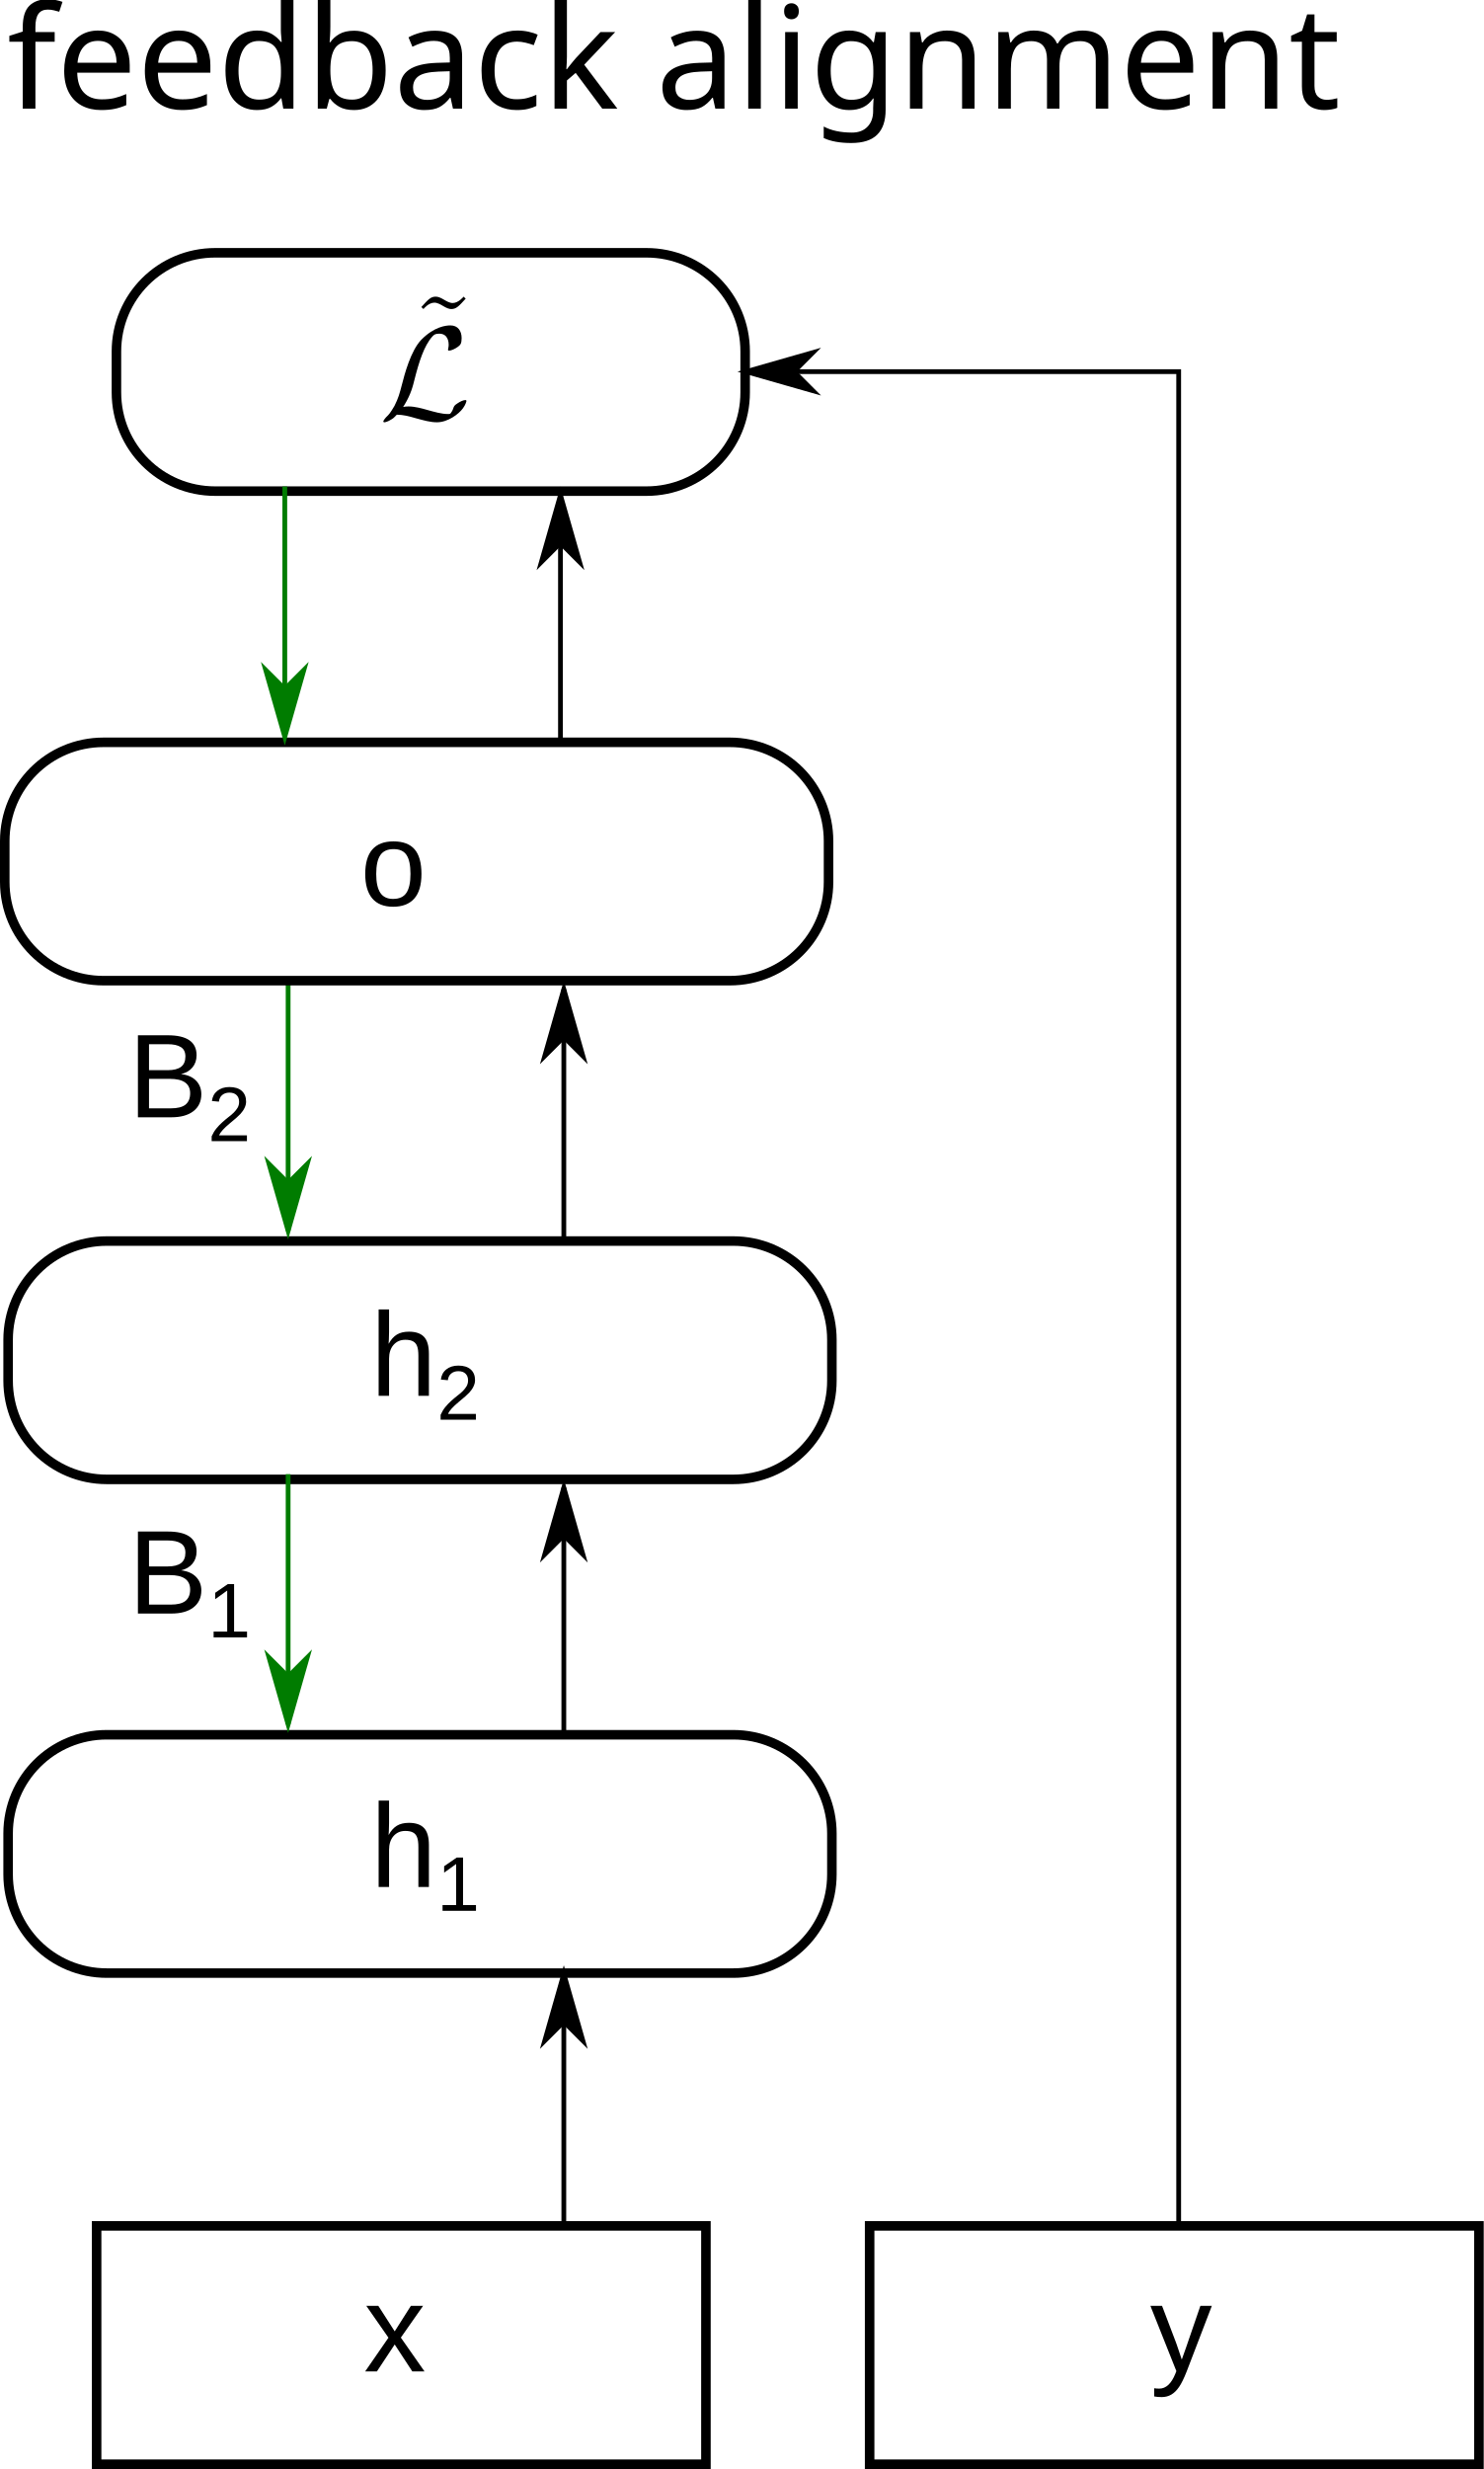
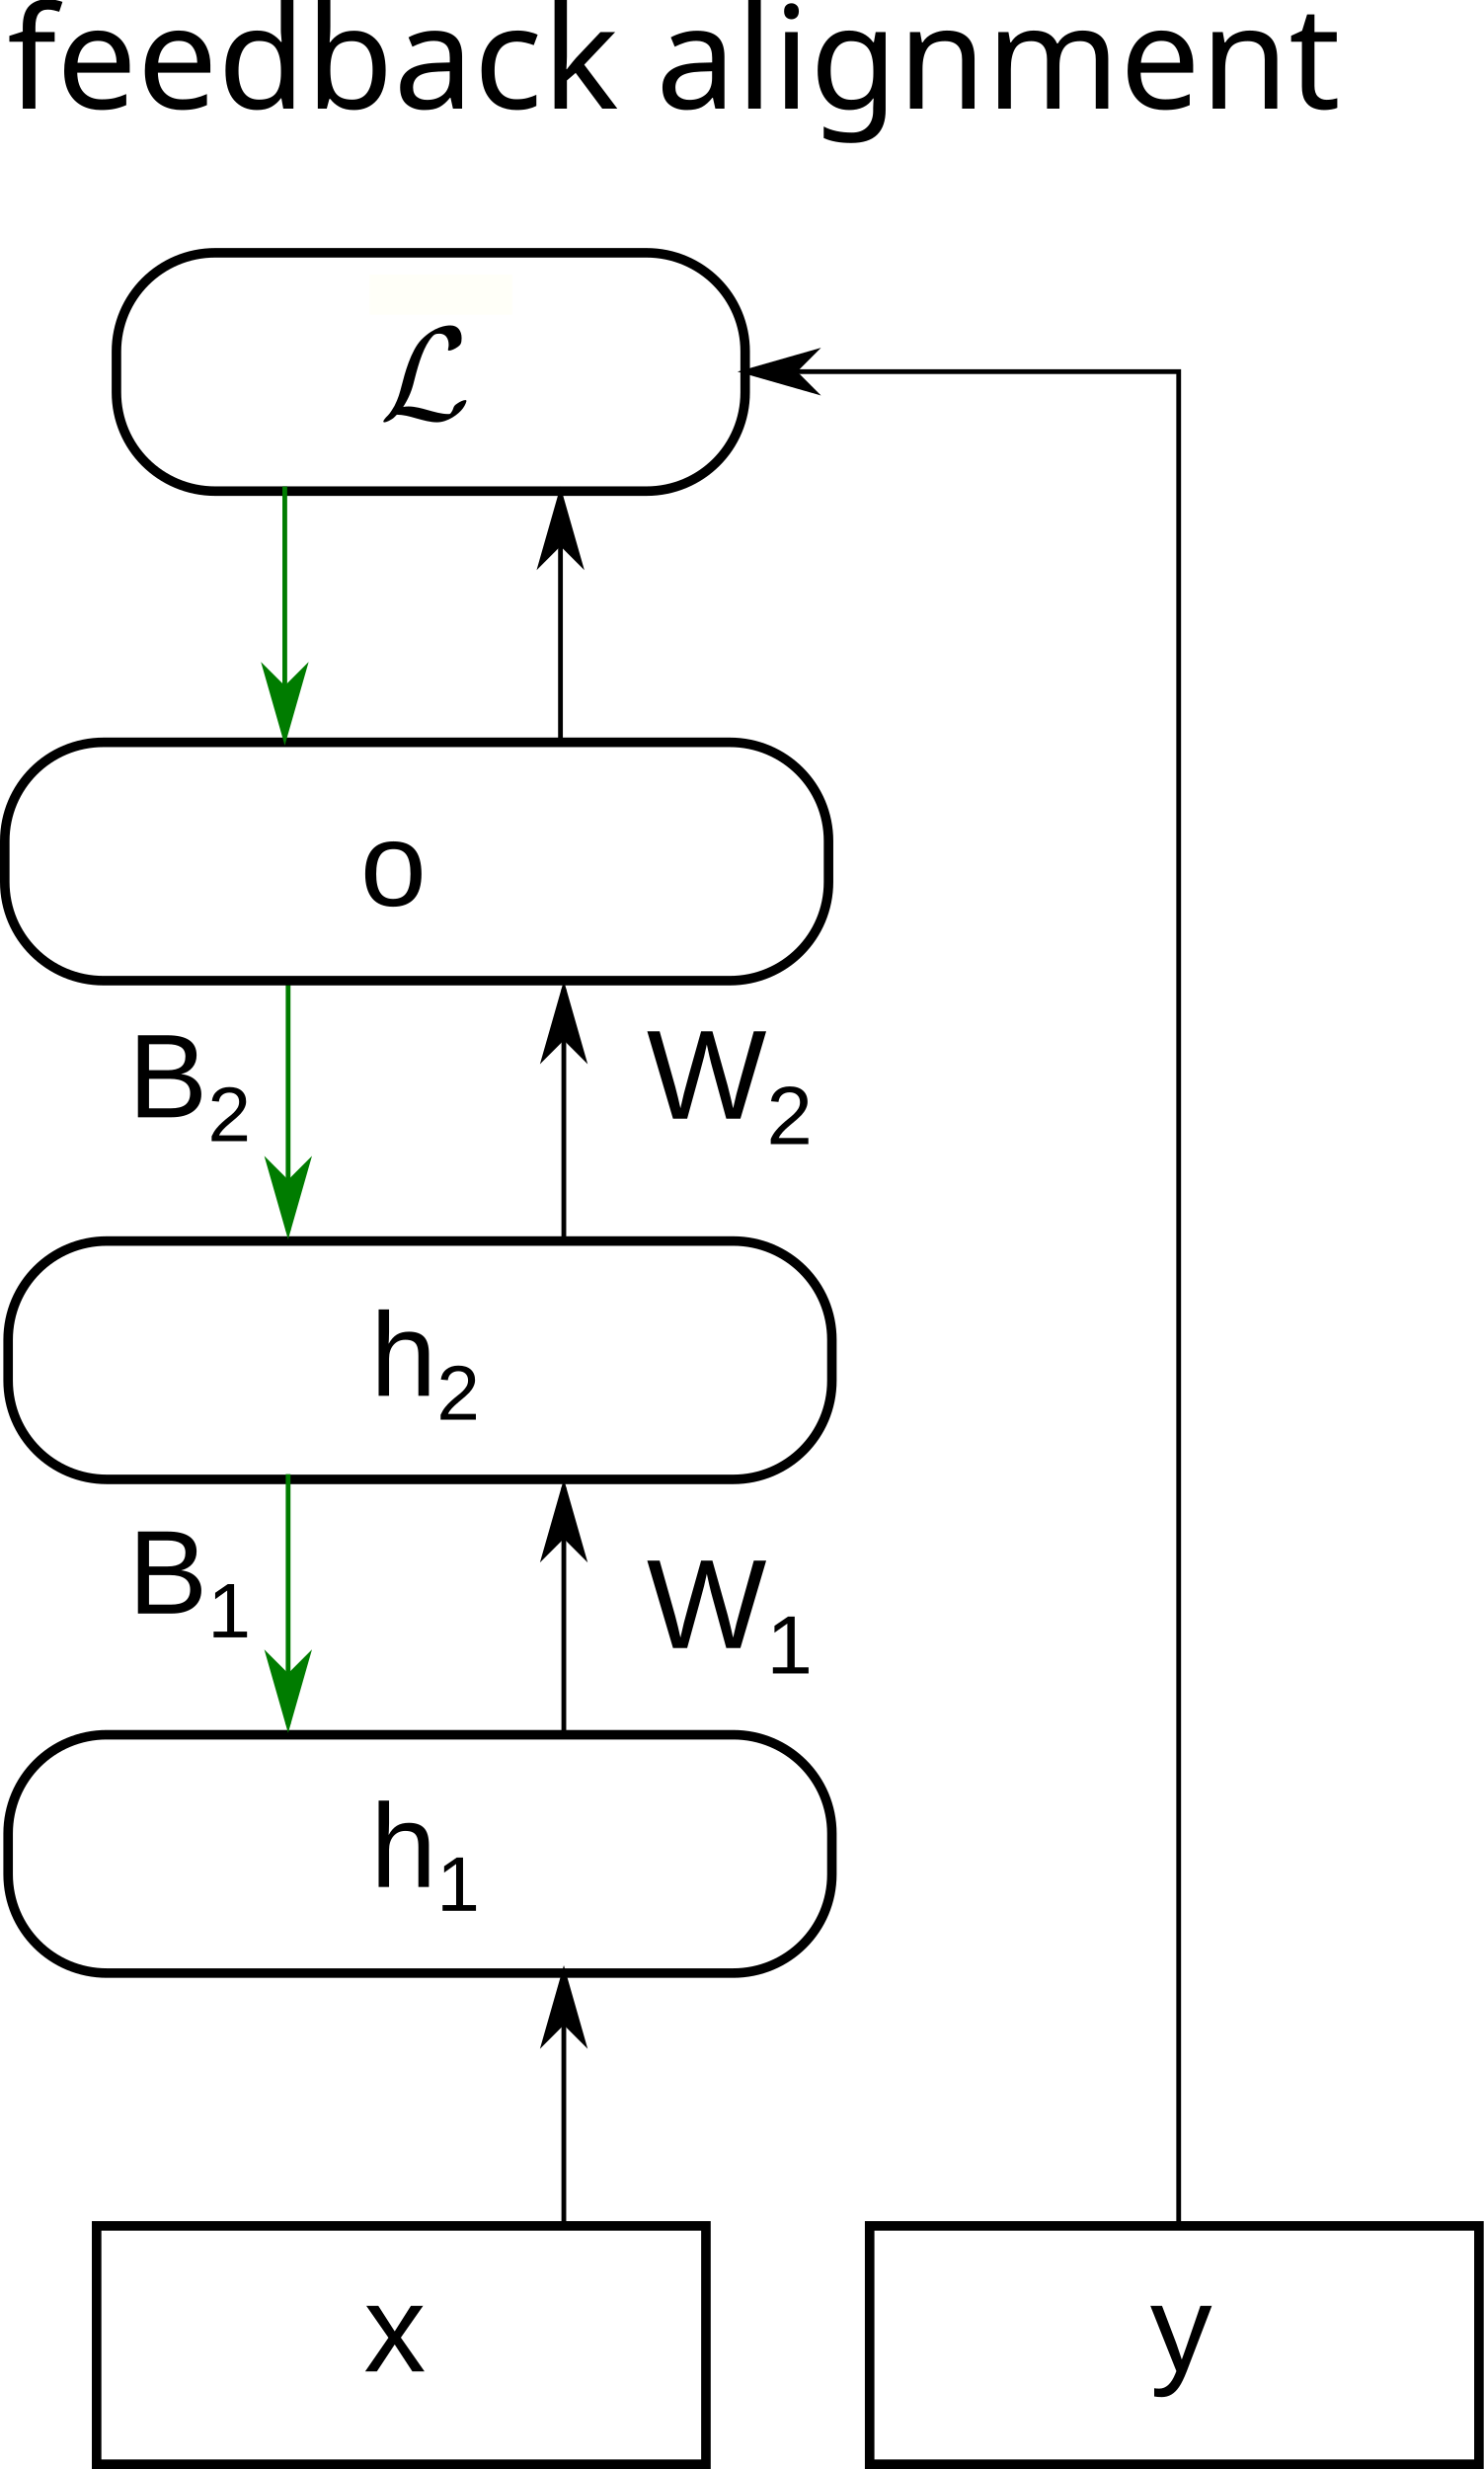
- <svg xmlns="http://www.w3.org/2000/svg" id="svg10853" version="1.1" xml:space="preserve" width="311.336" height="517.958" viewBox="0 0 311.336 517.958">
+ <svg xmlns="http://www.w3.org/2000/svg" viewBox="0 0 311.336 517.958" height="517.958" width="311.336" xml:space="preserve" version="1.1" id="svg10853">
  <defs id="defs10857" />
-   <g id="g10861" transform="matrix(1.25,0,0,-1.25,-513.9412,517.9601)">
-     <g transform="matrix(1,0,0,-1,0,372.8877)" id="g10865">
-       <path id="path10867" style="fill:none;stroke:#000000;stroke-width:1.6;stroke-linecap:butt;stroke-linejoin:miter;stroke-miterlimit:4;stroke-dasharray:none;stroke-opacity:1" d="m 427.371,332.086 102.285,0 0,40 -102.285,0 0,-40 z" />
+   <g transform="matrix(1.25,0,0,-1.25,-513.9412,517.9601)" id="g10861">
+     <g id="g10865" transform="matrix(1,0,0,-1,0,372.8877)">
+       <path d="m 427.371,332.086 102.285,0 0,40 -102.285,0 0,-40 z" style="fill:none;stroke:#000000;stroke-width:1.6;stroke-linecap:butt;stroke-linejoin:miter;stroke-miterlimit:4;stroke-dasharray:none;stroke-opacity:1" id="path10867" />
    </g>
-     <g transform="matrix(1,0,0,-1,0,372.8877)" id="g10869">
-       <path id="path10871" style="fill:none;stroke:#000000;stroke-width:1.6;stroke-linecap:butt;stroke-linejoin:miter;stroke-miterlimit:4;stroke-dasharray:none;stroke-opacity:1" d="m 429.086,166.801 105.144,0 c 9.18,0 16.571,7.39 16.571,16.574 l 0,6.855 c 0,9.18 -7.391,16.571 -16.571,16.571 l -105.144,0 c -9.18,0 -16.57,-7.391 -16.57,-16.571 l 0,-6.855 c 0,-9.184 7.39,-16.574 16.57,-16.574 z" />
+     <g id="g10869" transform="matrix(1,0,0,-1,0,372.8877)">
+       <path d="m 429.086,166.801 105.144,0 c 9.18,0 16.571,7.39 16.571,16.574 l 0,6.855 c 0,9.18 -7.391,16.571 -16.571,16.571 l -105.144,0 c -9.18,0 -16.57,-7.391 -16.57,-16.571 l 0,-6.855 c 0,-9.184 7.39,-16.574 16.57,-16.574 z" style="fill:none;stroke:#000000;stroke-width:1.6;stroke-linecap:butt;stroke-linejoin:miter;stroke-miterlimit:4;stroke-dasharray:none;stroke-opacity:1" id="path10871" />
    </g>
-     <g transform="matrix(1,0,0,-1,0,372.8877)" id="g10873">
-       <path id="path10875" style="fill:none;stroke:#000000;stroke-width:1.6;stroke-linecap:butt;stroke-linejoin:miter;stroke-miterlimit:4;stroke-dasharray:none;stroke-opacity:1" d="m 429.086,249.66 105.144,0 c 9.18,0 16.571,7.391 16.571,16.57 l 0,6.856 c 0,9.184 -7.391,16.574 -16.571,16.574 l -105.144,0 c -9.18,0 -16.57,-7.39 -16.57,-16.574 l 0,-6.856 c 0,-9.179 7.39,-16.57 16.57,-16.57 z" />
+     <g id="g10873" transform="matrix(1,0,0,-1,0,372.8877)">
+       <path d="m 429.086,249.66 105.144,0 c 9.18,0 16.571,7.391 16.571,16.57 l 0,6.856 c 0,9.184 -7.391,16.574 -16.571,16.574 l -105.144,0 c -9.18,0 -16.57,-7.39 -16.57,-16.574 l 0,-6.856 c 0,-9.179 7.39,-16.57 16.57,-16.57 z" style="fill:none;stroke:#000000;stroke-width:1.6;stroke-linecap:butt;stroke-linejoin:miter;stroke-miterlimit:4;stroke-dasharray:none;stroke-opacity:1" id="path10875" />
    </g>
-     <g transform="matrix(1,0,0,-1,0,372.8877)" id="g10877">
-       <path id="path10879" style="fill:none;stroke:#000000;stroke-width:1.6;stroke-linecap:butt;stroke-linejoin:miter;stroke-miterlimit:4;stroke-dasharray:none;stroke-opacity:1" d="m 447.27,0.945 72.402,0 c 9.18,0 16.57,7.391 16.57,16.571 l 0,6.859 c 0,9.18 -7.39,16.57 -16.57,16.57 l -72.402,0 c -9.18,0 -16.571,-7.39 -16.571,-16.57 l 0,-6.859 c 0,-9.18 7.391,-16.571 16.571,-16.571 z" />
+     <g id="g10877" transform="matrix(1,0,0,-1,0,372.8877)">
+       <path d="m 447.27,0.945 72.402,0 c 9.18,0 16.57,7.391 16.57,16.571 l 0,6.859 c 0,9.18 -7.39,16.57 -16.57,16.57 l -72.402,0 c -9.18,0 -16.571,-7.39 -16.571,-16.57 l 0,-6.859 c 0,-9.18 7.391,-16.571 16.571,-16.571 z" style="fill:none;stroke:#000000;stroke-width:1.6;stroke-linecap:butt;stroke-linejoin:miter;stroke-miterlimit:4;stroke-dasharray:none;stroke-opacity:1" id="path10879" />
    </g>
-     <g transform="matrix(1,0,0,-1,0,372.8877)" id="g10881">
-       <path id="path10883" style="fill:none;stroke:#000000;stroke-width:0.8;stroke-linecap:butt;stroke-linejoin:miter;stroke-miterlimit:4;stroke-dasharray:none;stroke-opacity:1" d="m 505.801,331.801 0,-42" />
+     <g id="g10881" transform="matrix(1,0,0,-1,0,372.8877)">
+       <path d="m 505.801,331.801 0,-42" style="fill:none;stroke:#000000;stroke-width:0.8;stroke-linecap:butt;stroke-linejoin:miter;stroke-miterlimit:4;stroke-dasharray:none;stroke-opacity:1" id="path10883" />
    </g>
-     <g transform="matrix(0,-1,-1,0,0,372.8877)" id="g10885">
-       <path id="path10887" style="fill:#000000;fill-opacity:1;fill-rule:evenodd;stroke:#000000;stroke-width:0.8;stroke-linecap:butt;stroke-linejoin:miter;stroke-miterlimit:4;stroke-dasharray:none;stroke-opacity:1" d="m 297.801,-505.801 3.203,-3.199 -11.203,3.199 11.203,3.199 -3.203,-3.199 z" />
+     <g id="g10885" transform="matrix(0,-1,-1,0,0,372.8877)">
+       <path d="m 297.801,-505.801 3.203,-3.199 -11.203,3.199 11.203,3.199 -3.203,-3.199 z" style="fill:#000000;fill-opacity:1;fill-rule:evenodd;stroke:#000000;stroke-width:0.8;stroke-linecap:butt;stroke-linejoin:miter;stroke-miterlimit:4;stroke-dasharray:none;stroke-opacity:1" id="path10887" />
    </g>
-     <g transform="matrix(1,0,0,-1,0,372.8877)" id="g10889">
-       <path id="path10891" style="fill:none;stroke:#000000;stroke-width:0.8;stroke-linecap:butt;stroke-linejoin:miter;stroke-miterlimit:4;stroke-dasharray:none;stroke-opacity:1" d="m 505.801,250.184 0,-42" />
+     <g id="g10889" transform="matrix(1,0,0,-1,0,372.8877)">
+       <path d="m 505.801,250.184 0,-42" style="fill:none;stroke:#000000;stroke-width:0.8;stroke-linecap:butt;stroke-linejoin:miter;stroke-miterlimit:4;stroke-dasharray:none;stroke-opacity:1" id="path10891" />
    </g>
-     <g transform="matrix(0,-1,-1,0,0,372.8877)" id="g10893">
-       <path id="path10895" style="fill:#000000;fill-opacity:1;fill-rule:evenodd;stroke:#000000;stroke-width:0.8;stroke-linecap:butt;stroke-linejoin:miter;stroke-miterlimit:4;stroke-dasharray:none;stroke-opacity:1" d="m 216.184,-505.801 3.199,-3.199 -11.199,3.199 11.199,3.199 -3.199,-3.199 z" />
+     <g id="g10893" transform="matrix(0,-1,-1,0,0,372.8877)">
+       <path d="m 216.184,-505.801 3.199,-3.199 -11.199,3.199 11.199,3.199 -3.199,-3.199 z" style="fill:#000000;fill-opacity:1;fill-rule:evenodd;stroke:#000000;stroke-width:0.8;stroke-linecap:butt;stroke-linejoin:miter;stroke-miterlimit:4;stroke-dasharray:none;stroke-opacity:1" id="path10895" />
    </g>
-     <g transform="matrix(1,0,0,-1,0,372.8877)" id="g10897">
-       <path id="path10899" style="fill:none;stroke:#000000;stroke-width:0.8;stroke-linecap:butt;stroke-linejoin:miter;stroke-miterlimit:4;stroke-dasharray:none;stroke-opacity:1" d="m 505.801,166.543 0,-42" />
+     <g id="g10897" transform="matrix(1,0,0,-1,0,372.8877)">
+       <path d="m 505.801,166.543 0,-42" style="fill:none;stroke:#000000;stroke-width:0.8;stroke-linecap:butt;stroke-linejoin:miter;stroke-miterlimit:4;stroke-dasharray:none;stroke-opacity:1" id="path10899" />
    </g>
-     <g transform="matrix(0,-1,-1,0,0,372.8877)" id="g10901">
-       <path id="path10903" style="fill:#000000;fill-opacity:1;fill-rule:evenodd;stroke:#000000;stroke-width:0.8;stroke-linecap:butt;stroke-linejoin:miter;stroke-miterlimit:4;stroke-dasharray:none;stroke-opacity:1" d="m 132.543,-505.801 3.199,-3.199 -11.199,3.199 11.199,3.199 -3.199,-3.199 z" />
+     <g id="g10901" transform="matrix(0,-1,-1,0,0,372.8877)">
+       <path d="m 132.543,-505.801 3.199,-3.199 -11.199,3.199 11.199,3.199 -3.199,-3.199 z" style="fill:#000000;fill-opacity:1;fill-rule:evenodd;stroke:#000000;stroke-width:0.8;stroke-linecap:butt;stroke-linejoin:miter;stroke-miterlimit:4;stroke-dasharray:none;stroke-opacity:1" id="path10903" />
    </g>
-     <g transform="matrix(1,0,0,-1,0,372.8877)" id="g10905">
-       <path id="path10907" style="fill:none;stroke:#000000;stroke-width:0.8;stroke-linecap:butt;stroke-linejoin:miter;stroke-miterlimit:4;stroke-dasharray:none;stroke-opacity:1" d="m 609.016,332.719 0,-311.828 -72.61,0" />
+     <g id="g10905" transform="matrix(1,0,0,-1,0,372.8877)">
+       <path d="m 609.016,332.719 0,-311.828 -72.61,0" style="fill:none;stroke:#000000;stroke-width:0.8;stroke-linecap:butt;stroke-linejoin:miter;stroke-miterlimit:4;stroke-dasharray:none;stroke-opacity:1" id="path10907" />
    </g>
-     <g transform="matrix(1,0,0,-1,0,372.8877)" id="g10909">
-       <path id="path10911" style="fill:#000000;fill-opacity:1;fill-rule:evenodd;stroke:#000000;stroke-width:0.8;stroke-linecap:butt;stroke-linejoin:miter;stroke-miterlimit:4;stroke-dasharray:none;stroke-opacity:1" d="m 544.406,20.891 3.199,-3.2 -11.199,3.2 11.199,3.199 -3.199,-3.199 z" />
+     <g id="g10909" transform="matrix(1,0,0,-1,0,372.8877)">
+       <path d="m 544.406,20.891 3.199,-3.2 -11.199,3.2 11.199,3.199 -3.199,-3.199 z" style="fill:#000000;fill-opacity:1;fill-rule:evenodd;stroke:#000000;stroke-width:0.8;stroke-linecap:butt;stroke-linejoin:miter;stroke-miterlimit:4;stroke-dasharray:none;stroke-opacity:1" id="path10911" />
    </g>
-     <text id="text10913" style="font-variant:normal;font-weight:normal;font-size:20.81px;font-family:Arial;-inkscape-font-specification:ArialMT;writing-mode:lr-tb;fill:#000000;fill-opacity:1;fill-rule:nonzero;stroke:none" transform="scale(1,-1)" x="472.224" y="-16.382">
-       <tspan id="tspan10915" y="-16.382" x="472.224">x</tspan>
+     <text y="-16.382" x="472.224" transform="scale(1,-1)" style="font-variant:normal;font-weight:normal;font-size:20.81px;line-height:0%;font-family:Arial;-inkscape-font-specification:ArialMT;writing-mode:lr-tb;fill:#000000;fill-opacity:1;fill-rule:nonzero;stroke:none" id="text10913">
+       <tspan x="472.224" y="-16.382" id="tspan10915">x</tspan>
    </text>
-     <g transform="matrix(1,0,0,-1,0,372.8877)" id="g10917">
-       <path id="path10919" style="fill:none;stroke:#000000;stroke-width:1.6;stroke-linecap:butt;stroke-linejoin:miter;stroke-miterlimit:4;stroke-dasharray:none;stroke-opacity:1" d="m 557.137,332.086 102.285,0 0,40 -102.285,0 0,-40 z" />
+     <g id="g10917" transform="matrix(1,0,0,-1,0,372.8877)">
+       <path d="m 557.137,332.086 102.285,0 0,40 -102.285,0 0,-40 z" style="fill:none;stroke:#000000;stroke-width:1.6;stroke-linecap:butt;stroke-linejoin:miter;stroke-miterlimit:4;stroke-dasharray:none;stroke-opacity:1" id="path10919" />
    </g>
-     <text id="text10921" style="font-variant:normal;font-weight:normal;font-size:20.81px;font-family:Arial;-inkscape-font-specification:ArialMT;writing-mode:lr-tb;fill:#000000;fill-opacity:1;fill-rule:nonzero;stroke:none" transform="scale(1,-1)" x="604.224" y="-16.382">
-       <tspan id="tspan10923" y="-16.382" x="604.224">y</tspan>
+     <text y="-16.382" x="604.224" transform="scale(1,-1)" style="font-variant:normal;font-weight:normal;font-size:20.81px;line-height:0%;font-family:Arial;-inkscape-font-specification:ArialMT;writing-mode:lr-tb;fill:#000000;fill-opacity:1;fill-rule:nonzero;stroke:none" id="text10921">
+       <tspan x="604.224" y="-16.382" id="tspan10923">y</tspan>
    </text>
-     <path id="path10925" style="fill:#000000;fill-opacity:1;fill-rule:evenodd;stroke:none" d="m 489.328,364.247 -0.359,0.336 c 0,-0.016 -0.852,-1.07 -1.832,-1.07 -0.512,0 -1.075,0.336 -1.449,0.558 -0.602,0.36 -1.012,0.512 -1.391,0.512 -0.848,0 -1.277,-0.488 -2.414,-1.746 l 0.359,-0.336 c 0,0.027 0.848,1.074 1.832,1.074 0.512,0 1.074,-0.328 1.449,-0.554 0.602,-0.36 1.012,-0.52 1.387,-0.52 0.852,0 1.281,0.5 2.418,1.746 z" />
-     <path id="path10927" style="fill:#000000;fill-opacity:1;fill-rule:evenodd;stroke:none" d="m 478.828,346.071 0.106,0.176 0.109,0.168 0.102,0.172 0.093,0.168 0.094,0.164 0.09,0.16 0.082,0.16 0.082,0.157 0.078,0.156 0.074,0.152 0.133,0.297 0.063,0.148 0.066,0.145 0.105,0.277 0.106,0.274 0.09,0.269 0.082,0.258 0.074,0.25 0.07,0.242 0.063,0.239 0.058,0.234 0.059,0.223 c 0.777,3.086 1.633,5.773 3.012,7.316 0.273,0.293 0.449,0.492 1.168,0.492 1.543,0 1.586,-1.547 1.586,-1.851 0,-0.407 -0.114,-0.719 -0.114,-0.832 0,-0.161 0.141,-0.161 0.161,-0.161 0.359,0 0.96,0.247 1.523,0.657 0.398,0.304 0.602,0.531 0.602,1.449 0,1.207 -0.629,2.125 -1.875,2.125 -0.719,0 -2.692,-0.18 -4.879,-2.391 -1.789,-1.84 -2.84,-5.867 -3.266,-7.539 -0.406,-1.547 -0.586,-2.242 -1.254,-3.578 -0.16,-0.266 -0.738,-1.258 -1.051,-1.547 -0.601,-0.558 -0.824,-0.961 -0.824,-1.07 0,-0.043 0.039,-0.133 0.203,-0.133 0.082,0 0.551,0.09 1.133,0.469 0.379,0.222 0.426,0.269 0.938,0.808 1.125,-0.027 1.906,-0.226 3.316,-0.632 1.144,-0.309 2.277,-0.645 3.418,-0.645 1.816,0 3.652,1.363 4.363,2.348 0.445,0.601 0.586,1.16 0.586,1.226 0,0.157 -0.141,0.157 -0.164,0.157 -0.355,0 -0.887,-0.247 -1.273,-0.512 -0.606,-0.379 -0.645,-0.512 -0.782,-0.899 -0.113,-0.355 -0.242,-0.531 -0.336,-0.668 -0.175,-0.265 -0.203,-0.265 -0.539,-0.265 -1.074,0 -2.191,0.328 -3.664,0.738 -0.629,0.176 -1.859,0.535 -2.98,0.535 -0.285,0 -0.602,-0.023 -0.887,-0.086 z" />
-     <g transform="matrix(1,0,0,-1,0,372.8877)" id="g10933">
-       <path id="path10935" style="fill:none;stroke:#007c00;stroke-width:0.8;stroke-linecap:butt;stroke-linejoin:miter;stroke-miterlimit:4;stroke-dasharray:none;stroke-opacity:1" d="m 459.52,123.086 0,42" />
+     <path d="m 489.328,364.247 -0.359,0.336 c 0,-0.016 -0.852,-1.07 -1.832,-1.07 -0.512,0 -1.075,0.336 -1.449,0.558 -0.602,0.36 -1.012,0.512 -1.391,0.512 -0.848,0 -1.277,-0.488 -2.414,-1.746 l 0.359,-0.336 c 0,0.027 0.848,1.074 1.832,1.074 0.512,0 1.074,-0.328 1.449,-0.554 0.602,-0.36 1.012,-0.52 1.387,-0.52 0.852,0 1.281,0.5 2.418,1.746 z" style="fill:#000000;fill-opacity:1;fill-rule:evenodd;stroke:none" id="path10925" />
+     <path d="m 478.828,346.071 0.106,0.176 0.109,0.168 0.102,0.172 0.093,0.168 0.094,0.164 0.09,0.16 0.082,0.16 0.082,0.157 0.078,0.156 0.074,0.152 0.133,0.297 0.063,0.148 0.066,0.145 0.105,0.277 0.106,0.274 0.09,0.269 0.082,0.258 0.074,0.25 0.07,0.242 0.063,0.239 0.058,0.234 0.059,0.223 c 0.777,3.086 1.633,5.773 3.012,7.316 0.273,0.293 0.449,0.492 1.168,0.492 1.543,0 1.586,-1.547 1.586,-1.851 0,-0.407 -0.114,-0.719 -0.114,-0.832 0,-0.161 0.141,-0.161 0.161,-0.161 0.359,0 0.96,0.247 1.523,0.657 0.398,0.304 0.602,0.531 0.602,1.449 0,1.207 -0.629,2.125 -1.875,2.125 -0.719,0 -2.692,-0.18 -4.879,-2.391 -1.789,-1.84 -2.84,-5.867 -3.266,-7.539 -0.406,-1.547 -0.586,-2.242 -1.254,-3.578 -0.16,-0.266 -0.738,-1.258 -1.051,-1.547 -0.601,-0.558 -0.824,-0.961 -0.824,-1.07 0,-0.043 0.039,-0.133 0.203,-0.133 0.082,0 0.551,0.09 1.133,0.469 0.379,0.222 0.426,0.269 0.938,0.808 1.125,-0.027 1.906,-0.226 3.316,-0.632 1.144,-0.309 2.277,-0.645 3.418,-0.645 1.816,0 3.652,1.363 4.363,2.348 0.445,0.601 0.586,1.16 0.586,1.226 0,0.157 -0.141,0.157 -0.164,0.157 -0.355,0 -0.887,-0.247 -1.273,-0.512 -0.606,-0.379 -0.645,-0.512 -0.782,-0.899 -0.113,-0.355 -0.242,-0.531 -0.336,-0.668 -0.175,-0.265 -0.203,-0.265 -0.539,-0.265 -1.074,0 -2.191,0.328 -3.664,0.738 -0.629,0.176 -1.859,0.535 -2.98,0.535 -0.285,0 -0.602,-0.023 -0.887,-0.086 z" style="fill:#000000;fill-opacity:1;fill-rule:evenodd;stroke:none" id="path10927" />
+     <g id="g10933" transform="matrix(1,0,0,-1,0,372.8877)">
+       <path d="m 459.52,123.086 0,42" style="fill:none;stroke:#007c00;stroke-width:0.8;stroke-linecap:butt;stroke-linejoin:miter;stroke-miterlimit:4;stroke-dasharray:none;stroke-opacity:1" id="path10935" />
    </g>
-     <g transform="matrix(0,1,1,0,0,372.8877)" id="g10937">
-       <path id="path10939" style="fill:#007c00;fill-opacity:1;fill-rule:evenodd;stroke:#007c00;stroke-width:0.8;stroke-linecap:butt;stroke-linejoin:miter;stroke-miterlimit:4;stroke-dasharray:none;stroke-opacity:1" d="m -157.086,459.52 3.199,-3.2 -11.199,3.2 11.199,3.199 -3.199,-3.199 z" />
+     <g id="g10937" transform="matrix(0,1,1,0,0,372.8877)">
+       <path d="m -157.086,459.52 3.199,-3.2 -11.199,3.2 11.199,3.199 -3.199,-3.199 z" style="fill:#007c00;fill-opacity:1;fill-rule:evenodd;stroke:#007c00;stroke-width:0.8;stroke-linecap:butt;stroke-linejoin:miter;stroke-miterlimit:4;stroke-dasharray:none;stroke-opacity:1" id="path10939" />
    </g>
-     <g transform="matrix(1,0,0,-1,0,372.8877)" id="g10941">
-       <path id="path10943" style="fill:none;stroke:#007c00;stroke-width:0.8;stroke-linecap:butt;stroke-linejoin:miter;stroke-miterlimit:4;stroke-dasharray:none;stroke-opacity:1" d="m 459.52,205.918 0,42" />
+     <g id="g10941" transform="matrix(1,0,0,-1,0,372.8877)">
+       <path d="m 459.52,205.918 0,42" style="fill:none;stroke:#007c00;stroke-width:0.8;stroke-linecap:butt;stroke-linejoin:miter;stroke-miterlimit:4;stroke-dasharray:none;stroke-opacity:1" id="path10943" />
    </g>
-     <g transform="matrix(0,1,1,0,0,372.8877)" id="g10945">
-       <path id="path10947" style="fill:#007c00;fill-opacity:1;fill-rule:evenodd;stroke:#007c00;stroke-width:0.8;stroke-linecap:butt;stroke-linejoin:miter;stroke-miterlimit:4;stroke-dasharray:none;stroke-opacity:1" d="m -239.918,459.52 3.199,-3.2 -11.199,3.2 11.199,3.199 -3.199,-3.199 z" />
+     <g id="g10945" transform="matrix(0,1,1,0,0,372.8877)">
+       <path d="m -239.918,459.52 3.199,-3.2 -11.199,3.2 11.199,3.199 -3.199,-3.199 z" style="fill:#007c00;fill-opacity:1;fill-rule:evenodd;stroke:#007c00;stroke-width:0.8;stroke-linecap:butt;stroke-linejoin:miter;stroke-miterlimit:4;stroke-dasharray:none;stroke-opacity:1" id="path10947" />
    </g>
-     <text id="text10989" style="font-variant:normal;font-weight:normal;font-size:20px;font-family:Arial;-inkscape-font-specification:ArialMT;writing-mode:lr-tb;fill:#000000;fill-opacity:1;fill-rule:nonzero;stroke:none" transform="scale(1,-1)" x="355.913" y="-227.378">
-       <tspan id="tspan10993" y="-226.857" x="432.667">B</tspan>
+     <text y="-227.378" x="355.913" transform="scale(1,-1)" style="font-variant:normal;font-weight:normal;font-size:20px;line-height:0%;font-family:Arial;-inkscape-font-specification:ArialMT;writing-mode:lr-tb;fill:#000000;fill-opacity:1;fill-rule:nonzero;stroke:none" id="text10989">
+       <tspan x="432.667" y="-226.857" id="tspan10993">B</tspan>
    </text>
-     <text id="text10995" style="font-variant:normal;font-weight:normal;font-size:13px;font-family:Arial;-inkscape-font-specification:ArialMT;writing-mode:lr-tb;fill:#000000;fill-opacity:1;fill-rule:nonzero;stroke:none" transform="scale(1,-1)" x="446.027" y="-222.857">
-       <tspan id="tspan10997" y="-222.857" x="446.027">2</tspan>
+     <text y="-222.857" x="446.027" transform="scale(1,-1)" style="font-variant:normal;font-weight:normal;font-size:13px;line-height:0%;font-family:Arial;-inkscape-font-specification:ArialMT;writing-mode:lr-tb;fill:#000000;fill-opacity:1;fill-rule:nonzero;stroke:none" id="text10995">
+       <tspan x="446.027" y="-222.857" id="tspan10997">2</tspan>
    </text>
-     <text id="text10999" style="font-variant:normal;font-weight:normal;font-size:20px;font-family:Arial;-inkscape-font-specification:ArialMT;writing-mode:lr-tb;fill:#000000;fill-opacity:1;fill-rule:nonzero;stroke:none" transform="scale(1,-1)" x="432.667" y="-143.571">
-       <tspan id="tspan11001" y="-143.571" x="432.667">B</tspan>
+     <text y="-143.571" x="432.667" transform="scale(1,-1)" style="font-variant:normal;font-weight:normal;font-size:20px;line-height:0%;font-family:Arial;-inkscape-font-specification:ArialMT;writing-mode:lr-tb;fill:#000000;fill-opacity:1;fill-rule:nonzero;stroke:none" id="text10999">
+       <tspan x="432.667" y="-143.571" id="tspan11001">B</tspan>
    </text>
-     <text id="text11003" style="font-variant:normal;font-weight:normal;font-size:13px;font-family:Arial;-inkscape-font-specification:ArialMT;writing-mode:lr-tb;fill:#000000;fill-opacity:1;fill-rule:nonzero;stroke:none" transform="scale(1,-1)" x="446.027" y="-139.571">
-       <tspan id="tspan11005" y="-139.571" x="446.027">1</tspan>
+     <text y="-139.571" x="446.027" transform="scale(1,-1)" style="font-variant:normal;font-weight:normal;font-size:13px;line-height:0%;font-family:Arial;-inkscape-font-specification:ArialMT;writing-mode:lr-tb;fill:#000000;fill-opacity:1;fill-rule:nonzero;stroke:none" id="text11003">
+       <tspan x="446.027" y="-139.571" id="tspan11005">1</tspan>
    </text>
-     <text id="text11155" style="font-variant:normal;font-weight:normal;font-size:20px;font-family:Arial;-inkscape-font-specification:ArialMT;writing-mode:lr-tb;fill:#000000;fill-opacity:1;fill-rule:nonzero;stroke:none" transform="scale(1,-1)" x="473.326" y="-97.68">
-       <tspan id="tspan11157" y="-97.68" x="473.326">h</tspan>
+     <text y="-97.68" x="473.326" transform="scale(1,-1)" style="font-variant:normal;font-weight:normal;font-size:20px;line-height:0%;font-family:Arial;-inkscape-font-specification:ArialMT;writing-mode:lr-tb;fill:#000000;fill-opacity:1;fill-rule:nonzero;stroke:none" id="text11155">
+       <tspan x="473.326" y="-97.68" id="tspan11157">h</tspan>
    </text>
-     <text id="text11159" style="font-variant:normal;font-weight:normal;font-size:13px;font-family:Arial;-inkscape-font-specification:ArialMT;writing-mode:lr-tb;fill:#000000;fill-opacity:1;fill-rule:nonzero;stroke:none" transform="scale(1,-1)" x="484.459" y="-93.68">
-       <tspan id="tspan11161" y="-93.68" x="484.459">1</tspan>
+     <text y="-93.68" x="484.459" transform="scale(1,-1)" style="font-variant:normal;font-weight:normal;font-size:13px;line-height:0%;font-family:Arial;-inkscape-font-specification:ArialMT;writing-mode:lr-tb;fill:#000000;fill-opacity:1;fill-rule:nonzero;stroke:none" id="text11159">
+       <tspan x="484.459" y="-93.68" id="tspan11161">1</tspan>
    </text>
-     <text id="text11163" style="font-variant:normal;font-weight:normal;font-size:20px;font-family:Arial;-inkscape-font-specification:ArialMT;writing-mode:lr-tb;fill:#000000;fill-opacity:1;fill-rule:nonzero;stroke:none" transform="scale(1,-1)" x="473.326" y="-180.108">
-       <tspan id="tspan11165" y="-180.108" x="473.326">h</tspan>
+     <text y="-180.108" x="473.326" transform="scale(1,-1)" style="font-variant:normal;font-weight:normal;font-size:20px;line-height:0%;font-family:Arial;-inkscape-font-specification:ArialMT;writing-mode:lr-tb;fill:#000000;fill-opacity:1;fill-rule:nonzero;stroke:none" id="text11163">
+       <tspan x="473.326" y="-180.108" id="tspan11165">h</tspan>
    </text>
-     <text id="text11167" style="font-variant:normal;font-weight:normal;font-size:13px;font-family:Arial;-inkscape-font-specification:ArialMT;writing-mode:lr-tb;fill:#000000;fill-opacity:1;fill-rule:nonzero;stroke:none" transform="scale(1,-1)" x="484.459" y="-176.108">
-       <tspan id="tspan11169" y="-176.108" x="484.459">2</tspan>
+     <text y="-176.108" x="484.459" transform="scale(1,-1)" style="font-variant:normal;font-weight:normal;font-size:13px;line-height:0%;font-family:Arial;-inkscape-font-specification:ArialMT;writing-mode:lr-tb;fill:#000000;fill-opacity:1;fill-rule:nonzero;stroke:none" id="text11167">
+       <tspan x="484.459" y="-176.108" id="tspan11169">2</tspan>
    </text>
-     <g transform="matrix(1,0,0,-1,0,372.8877)" id="g11199">
-       <path id="path11201" style="fill:none;stroke:#000000;stroke-width:1.6;stroke-linecap:butt;stroke-linejoin:miter;stroke-miterlimit:4;stroke-dasharray:none;stroke-opacity:1" d="m 428.527,83.102 105.141,0 c 9.18,0 16.57,7.39 16.57,16.57 l 0,6.859 c 0,9.18 -7.39,16.571 -16.57,16.571 l -105.141,0 c -9.183,0 -16.574,-7.391 -16.574,-16.571 l 0,-6.859 c 0,-9.18 7.391,-16.57 16.574,-16.57 z" />
+     <g id="g11199" transform="matrix(1,0,0,-1,0,372.8877)">
+       <path d="m 428.527,83.102 105.141,0 c 9.18,0 16.57,7.39 16.57,16.57 l 0,6.859 c 0,9.18 -7.39,16.571 -16.57,16.571 l -105.141,0 c -9.183,0 -16.574,-7.391 -16.574,-16.571 l 0,-6.859 c 0,-9.18 7.391,-16.57 16.574,-16.57 z" style="fill:none;stroke:#000000;stroke-width:1.6;stroke-linecap:butt;stroke-linejoin:miter;stroke-miterlimit:4;stroke-dasharray:none;stroke-opacity:1" id="path11201" />
    </g>
-     <g transform="matrix(1,0,0,-1,0,372.8877)" id="g11203">
-       <path id="path11205" style="fill:none;stroke:#000000;stroke-width:0.8;stroke-linecap:butt;stroke-linejoin:miter;stroke-miterlimit:4;stroke-dasharray:none;stroke-opacity:1" d="m 505.238,83.625 0,-42" />
+     <g id="g11203" transform="matrix(1,0,0,-1,0,372.8877)">
+       <path d="m 505.238,83.625 0,-42" style="fill:none;stroke:#000000;stroke-width:0.8;stroke-linecap:butt;stroke-linejoin:miter;stroke-miterlimit:4;stroke-dasharray:none;stroke-opacity:1" id="path11205" />
    </g>
-     <g transform="matrix(0,-1,-1,0,0,372.8877)" id="g11207">
-       <path id="path11209" style="fill:#000000;fill-opacity:1;fill-rule:evenodd;stroke:#000000;stroke-width:0.8;stroke-linecap:butt;stroke-linejoin:miter;stroke-miterlimit:4;stroke-dasharray:none;stroke-opacity:1" d="m 49.625,-505.238 3.203,-3.203 -11.203,3.203 11.203,3.199 -3.203,-3.199 z" />
+     <g id="g11207" transform="matrix(0,-1,-1,0,0,372.8877)">
+       <path d="m 49.625,-505.238 3.203,-3.203 -11.203,3.203 11.203,3.199 -3.203,-3.199 z" style="fill:#000000;fill-opacity:1;fill-rule:evenodd;stroke:#000000;stroke-width:0.8;stroke-linecap:butt;stroke-linejoin:miter;stroke-miterlimit:4;stroke-dasharray:none;stroke-opacity:1" id="path11209" />
    </g>
-     <g transform="matrix(1,0,0,-1,0,372.8877)" id="g11211">
-       <path id="path11213" style="fill:none;stroke:#007c00;stroke-width:0.8;stroke-linecap:butt;stroke-linejoin:miter;stroke-miterlimit:4;stroke-dasharray:none;stroke-opacity:1" d="m 458.961,40.172 0,42" />
+     <g id="g11211" transform="matrix(1,0,0,-1,0,372.8877)">
+       <path d="m 458.961,40.172 0,42" style="fill:none;stroke:#007c00;stroke-width:0.8;stroke-linecap:butt;stroke-linejoin:miter;stroke-miterlimit:4;stroke-dasharray:none;stroke-opacity:1" id="path11213" />
    </g>
-     <g transform="matrix(0,1,1,0,0,372.8877)" id="g11215">
-       <path id="path11217" style="fill:#007c00;fill-opacity:1;fill-rule:evenodd;stroke:#007c00;stroke-width:0.8;stroke-linecap:butt;stroke-linejoin:miter;stroke-miterlimit:4;stroke-dasharray:none;stroke-opacity:1" d="m -74.172,458.961 3.199,-3.203 -11.199,3.203 11.199,3.199 -3.199,-3.199 z" />
+     <g id="g11215" transform="matrix(0,1,1,0,0,372.8877)">
+       <path d="m -74.172,458.961 3.199,-3.203 -11.199,3.203 11.199,3.199 -3.199,-3.199 z" style="fill:#007c00;fill-opacity:1;fill-rule:evenodd;stroke:#007c00;stroke-width:0.8;stroke-linecap:butt;stroke-linejoin:miter;stroke-miterlimit:4;stroke-dasharray:none;stroke-opacity:1" id="path11217" />
    </g>
-     <text id="text11219" style="font-variant:normal;font-weight:normal;font-size:20px;font-family:Arial;-inkscape-font-specification:ArialMT;writing-mode:lr-tb;fill:#000000;fill-opacity:1;fill-rule:nonzero;stroke:none" transform="scale(1,-1)" x="471.622" y="-262.394">
-       <tspan id="tspan11221" y="-262.394" x="471.622">o</tspan>
+     <text y="-262.394" x="471.622" transform="scale(1,-1)" style="font-variant:normal;font-weight:normal;font-size:20px;line-height:0%;font-family:Arial;-inkscape-font-specification:ArialMT;writing-mode:lr-tb;fill:#000000;fill-opacity:1;fill-rule:nonzero;stroke:none" id="text11219">
+       <tspan x="471.622" y="-262.394" id="tspan11221">o</tspan>
    </text>
-     <text xml:space="preserve" style="font-style:normal;font-weight:normal;font-size:48px;line-height:125%;font-family:sans-serif;letter-spacing:0px;word-spacing:0px;fill:#000000;fill-opacity:1;stroke:none;stroke-width:1px;stroke-linecap:butt;stroke-linejoin:miter;stroke-opacity:1" x="412.365" y="-396.134" id="text11942-9" transform="scale(1,-1)">
-       <tspan id="tspan11944-8" x="412.365" y="-396.134" style="font-size:24px">feedback alignment</tspan>
+     <text transform="scale(1,-1)" id="text11942-9" y="-396.134" x="412.365" style="font-style:normal;font-weight:normal;line-height:0%;font-family:sans-serif;letter-spacing:0px;word-spacing:0px;fill:#000000;fill-opacity:1;stroke:none;stroke-width:1px;stroke-linecap:butt;stroke-linejoin:miter;stroke-opacity:1" xml:space="preserve">
+       <tspan style="font-size:24px;line-height:1.25" y="-396.134" x="412.365" id="tspan11944-8">feedback alignment</tspan>
    </text>
+     <text transform="scale(1,-1)" y="-226.618" x="519.71" style="font-variant:normal;font-weight:normal;font-size:21.333px;line-height:0%;font-family:Arial;-inkscape-font-specification:ArialMT;writing-mode:lr-tb;fill:#000000;fill-opacity:1;fill-rule:nonzero;stroke:none;stroke-width:0.853" id="text11117-8">
+       <tspan x="519.71" y="-226.618" id="tspan11119-3" style="stroke-width:0.853">W</tspan>
+     </text>
+     <text transform="scale(1,-1)" y="-222.351" x="539.835" style="font-variant:normal;font-weight:normal;font-size:13.867px;line-height:0%;font-family:Arial;-inkscape-font-specification:ArialMT;writing-mode:lr-tb;fill:#000000;fill-opacity:1;fill-rule:nonzero;stroke:none;stroke-width:0.853" id="text11121-8">
+       <tspan x="539.835" y="-222.351" id="tspan11123-1" style="stroke-width:0.853">2</tspan>
+     </text>
+     <text transform="scale(1,-1)" y="-137.78" x="519.71" style="font-variant:normal;font-weight:normal;font-size:21.333px;line-height:0%;font-family:Arial;-inkscape-font-specification:ArialMT;writing-mode:lr-tb;fill:#000000;fill-opacity:1;fill-rule:nonzero;stroke:none;stroke-width:0.853" id="text11125-5">
+       <tspan x="519.71" y="-137.78" id="tspan11127-3" style="stroke-width:0.853">W</tspan>
+     </text>
+     <text transform="scale(1,-1)" y="-133.513" x="539.835" style="font-variant:normal;font-weight:normal;font-size:13.867px;line-height:0%;font-family:Arial;-inkscape-font-specification:ArialMT;writing-mode:lr-tb;fill:#000000;fill-opacity:1;fill-rule:nonzero;stroke:none;stroke-width:0.853" id="text11129-5">
+       <tspan x="539.835" y="-133.513" id="tspan11131-4" style="stroke-width:0.853">1</tspan>
+     </text>
+     <rect transform="scale(1,-1)" y="-368.298" x="473.195" height="6.757" width="23.957" id="rect57170" style="fill:#fffff8;stroke-width:4;stop-color:#000000;fill-opacity:1" />
  </g>
</svg>
